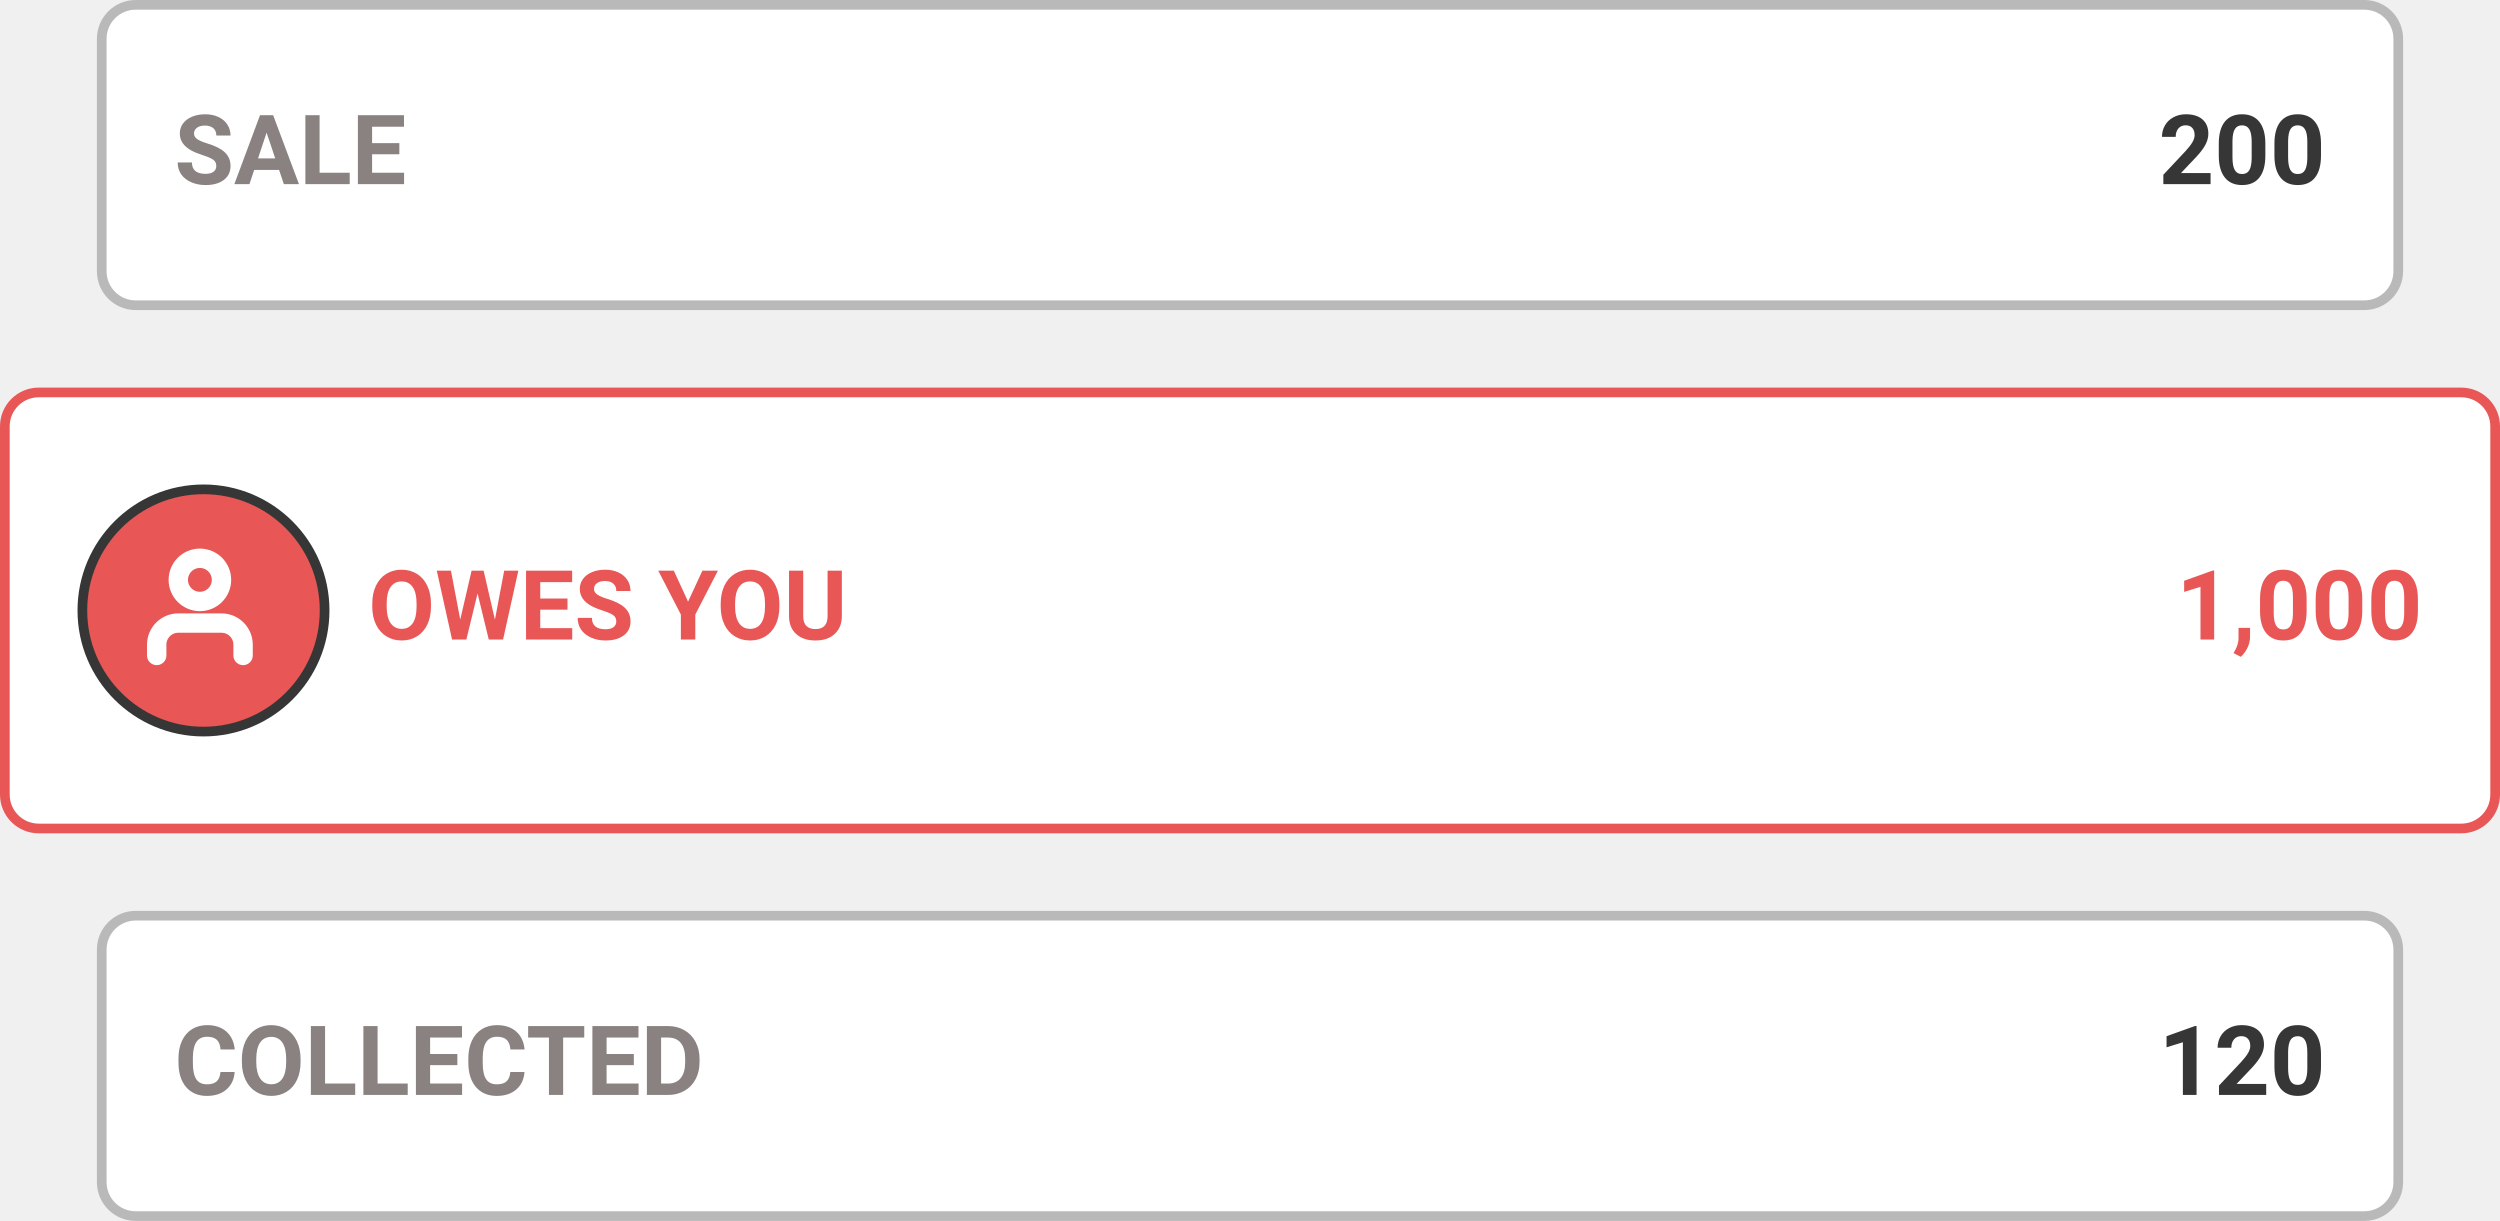
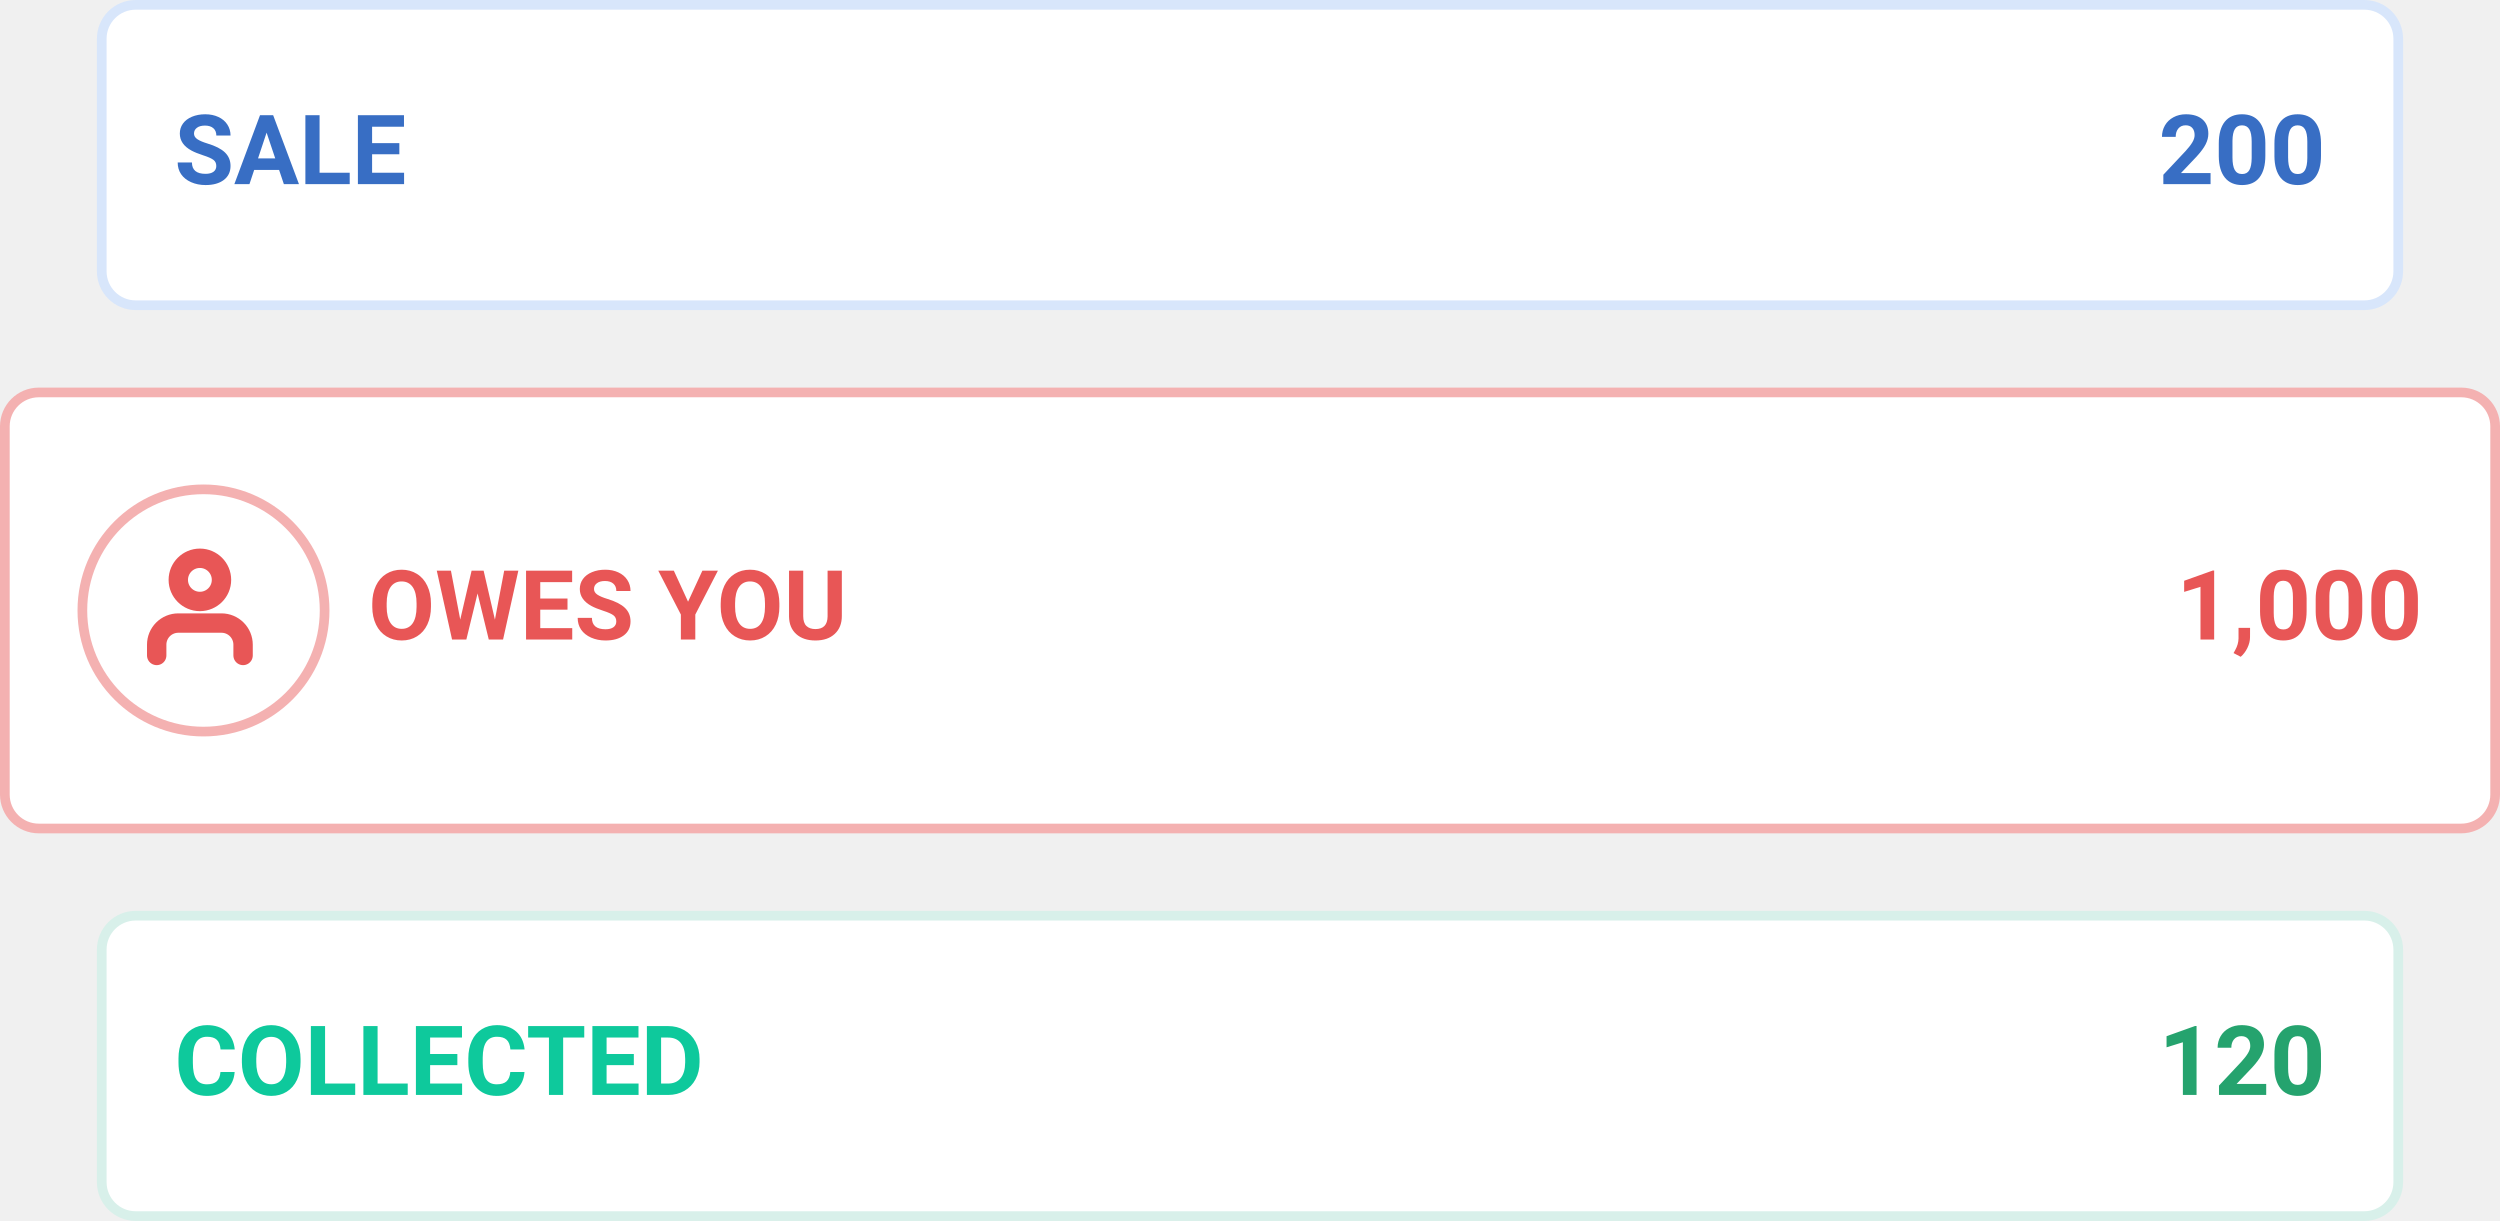
<svg xmlns="http://www.w3.org/2000/svg" width="258" height="126" viewBox="0 0 258 126" fill="none">
  <rect x="10.5" y="0.5" width="237" height="31" rx="3.5" fill="white" />
-   <path d="M22.321 17.135C22.321 16.858 22.224 16.646 22.028 16.5C21.833 16.35 21.481 16.194 20.974 16.031C20.466 15.865 20.064 15.703 19.768 15.543C18.96 15.107 18.557 14.519 18.557 13.78C18.557 13.396 18.664 13.054 18.879 12.755C19.097 12.452 19.408 12.216 19.811 12.047C20.218 11.878 20.674 11.793 21.179 11.793C21.686 11.793 22.139 11.886 22.536 12.071C22.933 12.254 23.241 12.512 23.459 12.848C23.68 13.183 23.791 13.564 23.791 13.99H22.326C22.326 13.665 22.224 13.412 22.019 13.233C21.814 13.051 21.525 12.96 21.154 12.96C20.796 12.96 20.518 13.037 20.319 13.19C20.121 13.339 20.021 13.538 20.021 13.785C20.021 14.016 20.137 14.21 20.368 14.366C20.602 14.523 20.946 14.669 21.398 14.806C22.232 15.056 22.839 15.367 23.22 15.738C23.601 16.109 23.791 16.572 23.791 17.125C23.791 17.74 23.558 18.224 23.093 18.575C22.627 18.924 22.001 19.098 21.213 19.098C20.666 19.098 20.168 18.998 19.719 18.8C19.27 18.598 18.926 18.323 18.689 17.975C18.454 17.626 18.337 17.223 18.337 16.764H19.807C19.807 17.548 20.275 17.94 21.213 17.94C21.561 17.94 21.833 17.87 22.028 17.73C22.224 17.587 22.321 17.389 22.321 17.135ZM28.801 17.535H26.232L25.744 19H24.186L26.833 11.891H28.19L30.852 19H29.294L28.801 17.535ZM26.628 16.349H28.405L27.512 13.688L26.628 16.349ZM32.98 17.823H36.091V19H31.516V11.891H32.98V17.823ZM41.213 15.919H38.4V17.823H41.701V19H36.935V11.891H41.691V13.077H38.4V14.771H41.213V15.919Z" fill="#8A8181" />
-   <path d="M228.13 19H223.257V18.033L225.557 15.582C225.872 15.237 226.105 14.936 226.255 14.679C226.408 14.421 226.484 14.177 226.484 13.946C226.484 13.63 226.405 13.383 226.245 13.204C226.086 13.022 225.858 12.931 225.562 12.931C225.243 12.931 224.99 13.041 224.805 13.263C224.622 13.481 224.531 13.769 224.531 14.127H223.115C223.115 13.694 223.218 13.299 223.423 12.94C223.631 12.582 223.924 12.302 224.302 12.101C224.679 11.896 225.107 11.793 225.586 11.793C226.318 11.793 226.886 11.969 227.29 12.32C227.697 12.672 227.9 13.168 227.9 13.81C227.9 14.161 227.809 14.519 227.627 14.884C227.445 15.248 227.132 15.673 226.689 16.158L225.073 17.862H228.13V19ZM233.784 16.061C233.784 17.044 233.581 17.796 233.174 18.316C232.767 18.837 232.171 19.098 231.387 19.098C230.612 19.098 230.02 18.842 229.609 18.331C229.199 17.82 228.989 17.088 228.979 16.134V14.825C228.979 13.832 229.185 13.079 229.595 12.565C230.008 12.05 230.602 11.793 231.377 11.793C232.152 11.793 232.744 12.049 233.154 12.56C233.564 13.067 233.774 13.798 233.784 14.752V16.061ZM232.373 14.625C232.373 14.036 232.292 13.608 232.129 13.341C231.969 13.071 231.719 12.935 231.377 12.935C231.045 12.935 230.799 13.064 230.64 13.321C230.483 13.575 230.4 13.974 230.391 14.518V16.246C230.391 16.826 230.469 17.257 230.625 17.54C230.785 17.82 231.038 17.96 231.387 17.96C231.732 17.96 231.981 17.825 232.134 17.555C232.287 17.285 232.367 16.871 232.373 16.314V14.625ZM239.526 16.061C239.526 17.044 239.323 17.796 238.916 18.316C238.509 18.837 237.913 19.098 237.129 19.098C236.354 19.098 235.762 18.842 235.352 18.331C234.941 17.82 234.731 17.088 234.722 16.134V14.825C234.722 13.832 234.927 13.079 235.337 12.565C235.75 12.05 236.344 11.793 237.119 11.793C237.894 11.793 238.486 12.049 238.896 12.56C239.307 13.067 239.517 13.798 239.526 14.752V16.061ZM238.115 14.625C238.115 14.036 238.034 13.608 237.871 13.341C237.712 13.071 237.461 12.935 237.119 12.935C236.787 12.935 236.541 13.064 236.382 13.321C236.226 13.575 236.143 13.974 236.133 14.518V16.246C236.133 16.826 236.211 17.257 236.367 17.54C236.527 17.82 236.781 17.96 237.129 17.96C237.474 17.96 237.723 17.825 237.876 17.555C238.029 17.285 238.109 16.871 238.115 16.314V14.625Z" fill="#363636" />
-   <rect x="10.5" y="0.5" width="237" height="31" rx="3.5" stroke="#B9B9B9" />
+   <path d="M22.321 17.135C22.321 16.858 22.224 16.646 22.028 16.5C21.833 16.35 21.481 16.194 20.974 16.031C20.466 15.865 20.064 15.703 19.768 15.543C18.96 15.107 18.557 14.519 18.557 13.78C18.557 13.396 18.664 13.054 18.879 12.755C19.097 12.452 19.408 12.216 19.811 12.047C20.218 11.878 20.674 11.793 21.179 11.793C21.686 11.793 22.139 11.886 22.536 12.071C22.933 12.254 23.241 12.512 23.459 12.848C23.68 13.183 23.791 13.564 23.791 13.99H22.326C22.326 13.665 22.224 13.412 22.019 13.233C21.814 13.051 21.525 12.96 21.154 12.96C20.796 12.96 20.518 13.037 20.319 13.19C20.121 13.339 20.021 13.538 20.021 13.785C20.021 14.016 20.137 14.21 20.368 14.366C20.602 14.523 20.946 14.669 21.398 14.806C22.232 15.056 22.839 15.367 23.22 15.738C23.601 16.109 23.791 16.572 23.791 17.125C23.791 17.74 23.558 18.224 23.093 18.575C22.627 18.924 22.001 19.098 21.213 19.098C20.666 19.098 20.168 18.998 19.719 18.8C19.27 18.598 18.926 18.323 18.689 17.975C18.454 17.626 18.337 17.223 18.337 16.764H19.807C19.807 17.548 20.275 17.94 21.213 17.94C21.561 17.94 21.833 17.87 22.028 17.73C22.224 17.587 22.321 17.389 22.321 17.135ZM28.801 17.535H26.232L25.744 19H24.186L26.833 11.891H28.19L30.852 19H29.294L28.801 17.535ZM26.628 16.349H28.405L27.512 13.688L26.628 16.349ZM32.98 17.823H36.091V19H31.516V11.891H32.98V17.823ZM41.213 15.919H38.4V17.823H41.701V19H36.935V11.891H41.691V13.077H38.4V14.771H41.213V15.919Z" fill="#386EC4" />
+   <path d="M228.13 19H223.257V18.033L225.557 15.582C225.872 15.237 226.105 14.936 226.255 14.679C226.408 14.421 226.484 14.177 226.484 13.946C226.484 13.63 226.405 13.383 226.245 13.204C226.086 13.022 225.858 12.931 225.562 12.931C225.243 12.931 224.99 13.041 224.805 13.263C224.622 13.481 224.531 13.769 224.531 14.127H223.115C223.115 13.694 223.218 13.299 223.423 12.94C223.631 12.582 223.924 12.302 224.302 12.101C224.679 11.896 225.107 11.793 225.586 11.793C226.318 11.793 226.886 11.969 227.29 12.32C227.697 12.672 227.9 13.168 227.9 13.81C227.9 14.161 227.809 14.519 227.627 14.884C227.445 15.248 227.132 15.673 226.689 16.158L225.073 17.862H228.13V19ZM233.784 16.061C233.784 17.044 233.581 17.796 233.174 18.316C232.767 18.837 232.171 19.098 231.387 19.098C230.612 19.098 230.02 18.842 229.609 18.331C229.199 17.82 228.989 17.088 228.979 16.134V14.825C228.979 13.832 229.185 13.079 229.595 12.565C230.008 12.05 230.602 11.793 231.377 11.793C232.152 11.793 232.744 12.049 233.154 12.56C233.564 13.067 233.774 13.798 233.784 14.752V16.061ZM232.373 14.625C232.373 14.036 232.292 13.608 232.129 13.341C231.969 13.071 231.719 12.935 231.377 12.935C231.045 12.935 230.799 13.064 230.64 13.321C230.483 13.575 230.4 13.974 230.391 14.518V16.246C230.391 16.826 230.469 17.257 230.625 17.54C230.785 17.82 231.038 17.96 231.387 17.96C231.732 17.96 231.981 17.825 232.134 17.555C232.287 17.285 232.367 16.871 232.373 16.314V14.625ZM239.526 16.061C239.526 17.044 239.323 17.796 238.916 18.316C238.509 18.837 237.913 19.098 237.129 19.098C236.354 19.098 235.762 18.842 235.352 18.331C234.941 17.82 234.731 17.088 234.722 16.134V14.825C234.722 13.832 234.927 13.079 235.337 12.565C235.75 12.05 236.344 11.793 237.119 11.793C237.894 11.793 238.486 12.049 238.896 12.56C239.307 13.067 239.517 13.798 239.526 14.752V16.061ZM238.115 14.625C238.115 14.036 238.034 13.608 237.871 13.341C237.712 13.071 237.461 12.935 237.119 12.935C236.787 12.935 236.541 13.064 236.382 13.321C236.226 13.575 236.143 13.974 236.133 14.518V16.246C236.133 16.826 236.211 17.257 236.367 17.54C236.527 17.82 236.781 17.96 237.129 17.96C237.474 17.96 237.723 17.825 237.876 17.555C238.029 17.285 238.109 16.871 238.115 16.314V14.625Z" fill="#386EC4" />
+   <rect x="10.5" y="0.5" width="237" height="31" rx="3.5" stroke="#D8E6FB" />
  <rect x="0.5" y="40.5" width="257" height="45" rx="3.5" fill="white" />
-   <circle cx="21" cy="63" r="12.5" fill="#E85656" stroke="#363636" />
-   <path d="M25.086 67.643V66.529C25.086 65.938 24.851 65.371 24.433 64.953C24.015 64.535 23.448 64.3 22.857 64.3H18.4C17.809 64.3 17.242 64.535 16.824 64.953C16.406 65.371 16.171 65.938 16.171 66.529V67.643" stroke="white" stroke-width="2" stroke-linecap="round" stroke-linejoin="round" />
-   <path d="M20.629 62.071C21.859 62.071 22.857 61.074 22.857 59.843C22.857 58.612 21.859 57.614 20.629 57.614C19.398 57.614 18.4 58.612 18.4 59.843C18.4 61.074 19.398 62.071 20.629 62.071Z" stroke="white" stroke-width="2" stroke-linecap="round" stroke-linejoin="round" />
+   <circle cx="21" cy="63" r="12.5" fill="white" stroke="#F4B1B1" />
+   <path d="M25.086 67.643V66.529C25.086 65.938 24.851 65.371 24.433 64.953C24.015 64.535 23.448 64.3 22.857 64.3H18.4C17.809 64.3 17.242 64.535 16.824 64.953C16.406 65.371 16.171 65.938 16.171 66.529V67.643" stroke="#E85656" stroke-width="2" stroke-linecap="round" stroke-linejoin="round" />
+   <path d="M20.629 62.071C21.859 62.071 22.857 61.074 22.857 59.843C22.857 58.612 21.859 57.614 20.629 57.614C19.398 57.614 18.4 58.612 18.4 59.843C18.4 61.074 19.398 62.071 20.629 62.071Z" stroke="#E85656" stroke-width="2" stroke-linecap="round" stroke-linejoin="round" />
  <path d="M44.475 62.606C44.475 63.306 44.351 63.92 44.103 64.447C43.856 64.975 43.501 65.382 43.039 65.668C42.58 65.954 42.053 66.098 41.457 66.098C40.868 66.098 40.342 65.956 39.88 65.673C39.418 65.39 39.06 64.986 38.806 64.462C38.552 63.935 38.423 63.329 38.42 62.645V62.294C38.42 61.594 38.545 60.979 38.796 60.448C39.05 59.914 39.406 59.506 39.865 59.223C40.328 58.936 40.855 58.793 41.447 58.793C42.04 58.793 42.565 58.936 43.024 59.223C43.487 59.506 43.843 59.914 44.094 60.448C44.348 60.979 44.475 61.592 44.475 62.289V62.606ZM42.99 62.284C42.99 61.539 42.857 60.972 42.59 60.585C42.323 60.198 41.942 60.004 41.447 60.004C40.956 60.004 40.577 60.196 40.31 60.58C40.043 60.961 39.908 61.521 39.904 62.26V62.606C39.904 63.332 40.038 63.895 40.305 64.296C40.572 64.696 40.956 64.897 41.457 64.897C41.949 64.897 42.326 64.704 42.59 64.32C42.853 63.933 42.987 63.37 42.99 62.631V62.284ZM51.076 63.949L52.033 58.891H53.493L51.916 66H50.441L49.284 61.244L48.127 66H46.652L45.075 58.891H46.535L47.497 63.94L48.669 58.891H49.909L51.076 63.949ZM58.566 62.919H55.754V64.823H59.055V66H54.289V58.891H59.045V60.077H55.754V61.772H58.566V62.919ZM63.601 64.135C63.601 63.858 63.503 63.647 63.308 63.5C63.112 63.35 62.761 63.194 62.253 63.031C61.745 62.865 61.343 62.703 61.047 62.543C60.24 62.107 59.836 61.519 59.836 60.78C59.836 60.396 59.943 60.054 60.158 59.755C60.376 59.452 60.687 59.216 61.091 59.047C61.498 58.878 61.953 58.793 62.458 58.793C62.966 58.793 63.418 58.886 63.815 59.071C64.213 59.254 64.52 59.512 64.738 59.848C64.96 60.183 65.07 60.564 65.07 60.99H63.605C63.605 60.665 63.503 60.412 63.298 60.233C63.093 60.051 62.805 59.96 62.434 59.96C62.075 59.96 61.797 60.036 61.599 60.19C61.4 60.339 61.301 60.538 61.301 60.785C61.301 61.016 61.416 61.21 61.648 61.366C61.882 61.523 62.225 61.669 62.678 61.806C63.511 62.056 64.118 62.367 64.499 62.738C64.88 63.109 65.07 63.572 65.07 64.125C65.07 64.74 64.838 65.224 64.372 65.575C63.907 65.924 63.28 66.098 62.492 66.098C61.945 66.098 61.447 65.998 60.998 65.8C60.549 65.598 60.205 65.323 59.968 64.975C59.733 64.626 59.616 64.223 59.616 63.764H61.086C61.086 64.548 61.555 64.94 62.492 64.94C62.84 64.94 63.112 64.87 63.308 64.731C63.503 64.587 63.601 64.389 63.601 64.135ZM71.008 62.094L72.487 58.891H74.089L71.755 63.422V66H70.266V63.422L67.932 58.891H69.538L71.008 62.094ZM80.432 62.606C80.432 63.306 80.308 63.92 80.061 64.447C79.813 64.975 79.458 65.382 78.996 65.668C78.537 65.954 78.01 66.098 77.414 66.098C76.825 66.098 76.299 65.956 75.837 65.673C75.375 65.39 75.017 64.986 74.763 64.462C74.509 63.935 74.38 63.329 74.377 62.645V62.294C74.377 61.594 74.502 60.979 74.753 60.448C75.007 59.914 75.363 59.506 75.822 59.223C76.284 58.936 76.812 58.793 77.404 58.793C77.997 58.793 78.522 58.936 78.981 59.223C79.444 59.506 79.8 59.914 80.051 60.448C80.305 60.979 80.432 61.592 80.432 62.289V62.606ZM78.947 62.284C78.947 61.539 78.814 60.972 78.547 60.585C78.28 60.198 77.899 60.004 77.404 60.004C76.913 60.004 76.534 60.196 76.267 60.58C76 60.961 75.865 61.521 75.861 62.26V62.606C75.861 63.332 75.995 63.895 76.262 64.296C76.529 64.696 76.913 64.897 77.414 64.897C77.906 64.897 78.283 64.704 78.547 64.32C78.811 63.933 78.944 63.37 78.947 62.631V62.284ZM86.877 58.891V63.573C86.877 64.351 86.633 64.966 86.144 65.419C85.659 65.871 84.995 66.098 84.152 66.098C83.322 66.098 82.663 65.878 82.175 65.439C81.686 64.999 81.438 64.395 81.428 63.627V58.891H82.893V63.583C82.893 64.049 83.003 64.389 83.225 64.603C83.449 64.815 83.758 64.921 84.152 64.921C84.976 64.921 85.394 64.488 85.407 63.622V58.891H86.877Z" fill="#E85656" />
  <path d="M228.501 66H227.09V60.56L225.405 61.083V59.935L228.35 58.881H228.501V66ZM231.24 67.782L230.503 67.397L230.679 67.079C230.897 66.682 231.009 66.287 231.016 65.893V64.799H232.207L232.202 65.775C232.199 66.137 232.108 66.501 231.929 66.869C231.75 67.237 231.52 67.541 231.24 67.782ZM238.042 63.06C238.042 64.044 237.839 64.796 237.432 65.316C237.025 65.837 236.429 66.098 235.645 66.098C234.87 66.098 234.277 65.842 233.867 65.331C233.457 64.82 233.247 64.088 233.237 63.134V61.825C233.237 60.832 233.442 60.079 233.853 59.565C234.266 59.05 234.86 58.793 235.635 58.793C236.41 58.793 237.002 59.048 237.412 59.56C237.822 60.067 238.032 60.798 238.042 61.752V63.06ZM236.631 61.625C236.631 61.036 236.549 60.608 236.387 60.341C236.227 60.071 235.977 59.935 235.635 59.935C235.303 59.935 235.057 60.064 234.897 60.321C234.741 60.575 234.658 60.974 234.648 61.518V63.246C234.648 63.825 234.727 64.257 234.883 64.54C235.042 64.82 235.296 64.96 235.645 64.96C235.99 64.96 236.239 64.825 236.392 64.555C236.545 64.284 236.624 63.871 236.631 63.315V61.625ZM243.784 63.06C243.784 64.044 243.581 64.796 243.174 65.316C242.767 65.837 242.171 66.098 241.387 66.098C240.612 66.098 240.02 65.842 239.609 65.331C239.199 64.82 238.989 64.088 238.979 63.134V61.825C238.979 60.832 239.185 60.079 239.595 59.565C240.008 59.05 240.602 58.793 241.377 58.793C242.152 58.793 242.744 59.048 243.154 59.56C243.564 60.067 243.774 60.798 243.784 61.752V63.06ZM242.373 61.625C242.373 61.036 242.292 60.608 242.129 60.341C241.969 60.071 241.719 59.935 241.377 59.935C241.045 59.935 240.799 60.064 240.64 60.321C240.483 60.575 240.4 60.974 240.391 61.518V63.246C240.391 63.825 240.469 64.257 240.625 64.54C240.785 64.82 241.038 64.96 241.387 64.96C241.732 64.96 241.981 64.825 242.134 64.555C242.287 64.284 242.367 63.871 242.373 63.315V61.625ZM249.526 63.06C249.526 64.044 249.323 64.796 248.916 65.316C248.509 65.837 247.913 66.098 247.129 66.098C246.354 66.098 245.762 65.842 245.352 65.331C244.941 64.82 244.731 64.088 244.722 63.134V61.825C244.722 60.832 244.927 60.079 245.337 59.565C245.75 59.05 246.344 58.793 247.119 58.793C247.894 58.793 248.486 59.048 248.896 59.56C249.307 60.067 249.517 60.798 249.526 61.752V63.06ZM248.115 61.625C248.115 61.036 248.034 60.608 247.871 60.341C247.712 60.071 247.461 59.935 247.119 59.935C246.787 59.935 246.541 60.064 246.382 60.321C246.226 60.575 246.143 60.974 246.133 61.518V63.246C246.133 63.825 246.211 64.257 246.367 64.54C246.527 64.82 246.781 64.96 247.129 64.96C247.474 64.96 247.723 64.825 247.876 64.555C248.029 64.284 248.109 63.871 248.115 63.315V61.625Z" fill="#E85656" />
-   <rect x="0.5" y="40.5" width="257" height="45" rx="3.5" stroke="#E85656" />
+   <rect x="0.5" y="40.5" width="257" height="45" rx="3.5" stroke="#F4B1B1" />
  <rect x="10.5" y="94.5" width="237" height="31" rx="3.5" fill="white" />
-   <path d="M24.216 110.632C24.16 111.397 23.877 111.999 23.366 112.438C22.858 112.878 22.188 113.098 21.355 113.098C20.443 113.098 19.725 112.792 19.201 112.18C18.68 111.564 18.42 110.721 18.42 109.65V109.216C18.42 108.532 18.54 107.93 18.781 107.409C19.022 106.888 19.366 106.49 19.811 106.213C20.261 105.933 20.782 105.793 21.374 105.793C22.194 105.793 22.855 106.013 23.356 106.452C23.858 106.892 24.148 107.508 24.226 108.303H22.761C22.725 107.844 22.596 107.512 22.375 107.307C22.157 107.098 21.823 106.994 21.374 106.994C20.886 106.994 20.52 107.17 20.275 107.521C20.035 107.87 19.911 108.412 19.904 109.147V109.685C19.904 110.453 20.02 111.014 20.251 111.369C20.485 111.724 20.853 111.901 21.355 111.901C21.807 111.901 22.144 111.799 22.365 111.594C22.59 111.385 22.718 111.065 22.751 110.632H24.216ZM31.018 109.606C31.018 110.306 30.894 110.92 30.646 111.447C30.399 111.975 30.044 112.382 29.582 112.668C29.123 112.954 28.596 113.098 28 113.098C27.411 113.098 26.885 112.956 26.423 112.673C25.961 112.39 25.602 111.986 25.349 111.462C25.095 110.935 24.966 110.329 24.963 109.646V109.294C24.963 108.594 25.088 107.979 25.339 107.448C25.593 106.914 25.949 106.506 26.408 106.223C26.87 105.936 27.398 105.793 27.99 105.793C28.583 105.793 29.108 105.936 29.567 106.223C30.03 106.506 30.386 106.914 30.637 107.448C30.891 107.979 31.018 108.592 31.018 109.289V109.606ZM29.533 109.284C29.533 108.539 29.4 107.972 29.133 107.585C28.866 107.198 28.485 107.004 27.99 107.004C27.499 107.004 27.119 107.196 26.852 107.58C26.586 107.961 26.451 108.521 26.447 109.26V109.606C26.447 110.332 26.581 110.896 26.848 111.296C27.115 111.696 27.499 111.896 28 111.896C28.491 111.896 28.869 111.704 29.133 111.32C29.396 110.933 29.53 110.37 29.533 109.631V109.284ZM33.547 111.823H36.657V113H32.082V105.891H33.547V111.823ZM38.967 111.823H42.077V113H37.502V105.891H38.967V111.823ZM47.199 109.919H44.387V111.823H47.688V113H42.922V105.891H47.678V107.077H44.387V108.771H47.199V109.919ZM54.128 110.632C54.073 111.397 53.789 111.999 53.278 112.438C52.77 112.878 52.1 113.098 51.267 113.098C50.355 113.098 49.637 112.792 49.113 112.18C48.592 111.564 48.332 110.721 48.332 109.65V109.216C48.332 108.532 48.453 107.93 48.693 107.409C48.934 106.888 49.278 106.49 49.724 106.213C50.173 105.933 50.694 105.793 51.286 105.793C52.106 105.793 52.767 106.013 53.269 106.452C53.77 106.892 54.06 107.508 54.138 108.303H52.673C52.637 107.844 52.508 107.512 52.287 107.307C52.069 107.098 51.735 106.994 51.286 106.994C50.798 106.994 50.432 107.17 50.188 107.521C49.947 107.87 49.823 108.412 49.816 109.147V109.685C49.816 110.453 49.932 111.014 50.163 111.369C50.398 111.724 50.765 111.901 51.267 111.901C51.719 111.901 52.056 111.799 52.277 111.594C52.502 111.385 52.63 111.065 52.663 110.632H54.128ZM60.295 107.077H58.117V113H56.652V107.077H54.504V105.891H60.295V107.077ZM65.412 109.919H62.6V111.823H65.9V113H61.135V105.891H65.891V107.077H62.6V108.771H65.412V109.919ZM66.76 113V105.891H68.947C69.572 105.891 70.13 106.032 70.622 106.315C71.117 106.595 71.503 106.996 71.779 107.517C72.056 108.034 72.194 108.623 72.194 109.284V109.611C72.194 110.272 72.058 110.86 71.784 111.374C71.514 111.888 71.132 112.287 70.637 112.57C70.142 112.854 69.584 112.997 68.962 113H66.76ZM68.225 107.077V111.823H68.933C69.505 111.823 69.943 111.636 70.246 111.262C70.549 110.887 70.704 110.352 70.71 109.655V109.279C70.71 108.557 70.56 108.01 70.261 107.639C69.961 107.264 69.523 107.077 68.947 107.077H68.225Z" fill="#8A8181" />
-   <path d="M226.685 113H225.273V107.561L223.589 108.083V106.936L226.533 105.881H226.685V113ZM233.872 113H228.999V112.033L231.299 109.582C231.615 109.237 231.847 108.936 231.997 108.679C232.15 108.422 232.227 108.177 232.227 107.946C232.227 107.631 232.147 107.383 231.987 107.204C231.828 107.022 231.6 106.931 231.304 106.931C230.985 106.931 230.732 107.041 230.547 107.263C230.365 107.481 230.273 107.769 230.273 108.127H228.857C228.857 107.694 228.96 107.299 229.165 106.94C229.373 106.582 229.666 106.302 230.044 106.101C230.422 105.896 230.85 105.793 231.328 105.793C232.061 105.793 232.629 105.969 233.032 106.32C233.439 106.672 233.643 107.168 233.643 107.81C233.643 108.161 233.551 108.519 233.369 108.884C233.187 109.248 232.874 109.673 232.432 110.158L230.815 111.862H233.872V113ZM239.526 110.061C239.526 111.044 239.323 111.796 238.916 112.316C238.509 112.837 237.913 113.098 237.129 113.098C236.354 113.098 235.762 112.842 235.352 112.331C234.941 111.82 234.731 111.088 234.722 110.134V108.825C234.722 107.832 234.927 107.079 235.337 106.564C235.75 106.05 236.344 105.793 237.119 105.793C237.894 105.793 238.486 106.049 238.896 106.56C239.307 107.067 239.517 107.798 239.526 108.752V110.061ZM238.115 108.625C238.115 108.036 238.034 107.608 237.871 107.341C237.712 107.071 237.461 106.936 237.119 106.936C236.787 106.936 236.541 107.064 236.382 107.321C236.226 107.575 236.143 107.974 236.133 108.518V110.246C236.133 110.826 236.211 111.257 236.367 111.54C236.527 111.82 236.781 111.96 237.129 111.96C237.474 111.96 237.723 111.825 237.876 111.555C238.029 111.285 238.109 110.871 238.115 110.314V108.625Z" fill="#363636" />
-   <rect x="10.5" y="94.5" width="237" height="31" rx="3.5" stroke="#B9B9B9" />
+   <path d="M24.216 110.632C24.16 111.397 23.877 111.999 23.366 112.438C22.858 112.878 22.188 113.098 21.355 113.098C20.443 113.098 19.725 112.792 19.201 112.18C18.68 111.564 18.42 110.721 18.42 109.65V109.216C18.42 108.532 18.54 107.93 18.781 107.409C19.022 106.888 19.366 106.49 19.811 106.213C20.261 105.933 20.782 105.793 21.374 105.793C22.194 105.793 22.855 106.013 23.356 106.452C23.858 106.892 24.148 107.508 24.226 108.303H22.761C22.725 107.844 22.596 107.512 22.375 107.307C22.157 107.098 21.823 106.994 21.374 106.994C20.886 106.994 20.52 107.17 20.275 107.521C20.035 107.87 19.911 108.412 19.904 109.147V109.685C19.904 110.453 20.02 111.014 20.251 111.369C20.485 111.724 20.853 111.901 21.355 111.901C21.807 111.901 22.144 111.799 22.365 111.594C22.59 111.385 22.718 111.065 22.751 110.632H24.216ZM31.018 109.606C31.018 110.306 30.894 110.92 30.646 111.447C30.399 111.975 30.044 112.382 29.582 112.668C29.123 112.954 28.596 113.098 28 113.098C27.411 113.098 26.885 112.956 26.423 112.673C25.961 112.39 25.602 111.986 25.349 111.462C25.095 110.935 24.966 110.329 24.963 109.646V109.294C24.963 108.594 25.088 107.979 25.339 107.448C25.593 106.914 25.949 106.506 26.408 106.223C26.87 105.936 27.398 105.793 27.99 105.793C28.583 105.793 29.108 105.936 29.567 106.223C30.03 106.506 30.386 106.914 30.637 107.448C30.891 107.979 31.018 108.592 31.018 109.289V109.606ZM29.533 109.284C29.533 108.539 29.4 107.972 29.133 107.585C28.866 107.198 28.485 107.004 27.99 107.004C27.499 107.004 27.119 107.196 26.852 107.58C26.586 107.961 26.451 108.521 26.447 109.26V109.606C26.447 110.332 26.581 110.896 26.848 111.296C27.115 111.696 27.499 111.896 28 111.896C28.491 111.896 28.869 111.704 29.133 111.32C29.396 110.933 29.53 110.37 29.533 109.631V109.284ZM33.547 111.823H36.657V113H32.082V105.891H33.547V111.823ZM38.967 111.823H42.077V113H37.502V105.891H38.967V111.823ZM47.199 109.919H44.387V111.823H47.688V113H42.922V105.891H47.678V107.077H44.387V108.771H47.199V109.919ZM54.128 110.632C54.073 111.397 53.789 111.999 53.278 112.438C52.77 112.878 52.1 113.098 51.267 113.098C50.355 113.098 49.637 112.792 49.113 112.18C48.592 111.564 48.332 110.721 48.332 109.65V109.216C48.332 108.532 48.453 107.93 48.693 107.409C48.934 106.888 49.278 106.49 49.724 106.213C50.173 105.933 50.694 105.793 51.286 105.793C52.106 105.793 52.767 106.013 53.269 106.452C53.77 106.892 54.06 107.508 54.138 108.303H52.673C52.637 107.844 52.508 107.512 52.287 107.307C52.069 107.098 51.735 106.994 51.286 106.994C50.798 106.994 50.432 107.17 50.188 107.521C49.947 107.87 49.823 108.412 49.816 109.147V109.685C49.816 110.453 49.932 111.014 50.163 111.369C50.398 111.724 50.765 111.901 51.267 111.901C51.719 111.901 52.056 111.799 52.277 111.594C52.502 111.385 52.63 111.065 52.663 110.632H54.128ZM60.295 107.077H58.117V113H56.652V107.077H54.504V105.891H60.295V107.077ZM65.412 109.919H62.6V111.823H65.9V113H61.135V105.891H65.891V107.077H62.6V108.771H65.412V109.919ZM66.76 113V105.891H68.947C69.572 105.891 70.13 106.032 70.622 106.315C71.117 106.595 71.503 106.996 71.779 107.517C72.056 108.034 72.194 108.623 72.194 109.284V109.611C72.194 110.272 72.058 110.86 71.784 111.374C71.514 111.888 71.132 112.287 70.637 112.57C70.142 112.854 69.584 112.997 68.962 113H66.76ZM68.225 107.077V111.823H68.933C69.505 111.823 69.943 111.636 70.246 111.262C70.549 110.887 70.704 110.352 70.71 109.655V109.279C70.71 108.557 70.56 108.01 70.261 107.639C69.961 107.264 69.523 107.077 68.947 107.077H68.225Z" fill="#0EC99C" />
+   <path d="M226.685 113H225.273V107.561L223.589 108.083V106.936L226.533 105.881H226.685V113ZM233.872 113H228.999V112.033L231.299 109.582C231.615 109.237 231.847 108.936 231.997 108.679C232.15 108.422 232.227 108.177 232.227 107.946C232.227 107.631 232.147 107.383 231.987 107.204C231.828 107.022 231.6 106.931 231.304 106.931C230.985 106.931 230.732 107.041 230.547 107.263C230.365 107.481 230.273 107.769 230.273 108.127H228.857C228.857 107.694 228.96 107.299 229.165 106.94C229.373 106.582 229.666 106.302 230.044 106.101C230.422 105.896 230.85 105.793 231.328 105.793C232.061 105.793 232.629 105.969 233.032 106.32C233.439 106.672 233.643 107.168 233.643 107.81C233.643 108.161 233.551 108.519 233.369 108.884C233.187 109.248 232.874 109.673 232.432 110.158L230.815 111.862H233.872V113ZM239.526 110.061C239.526 111.044 239.323 111.796 238.916 112.316C238.509 112.837 237.913 113.098 237.129 113.098C236.354 113.098 235.762 112.842 235.352 112.331C234.941 111.82 234.731 111.088 234.722 110.134V108.825C234.722 107.832 234.927 107.079 235.337 106.564C235.75 106.05 236.344 105.793 237.119 105.793C237.894 105.793 238.486 106.049 238.896 106.56C239.307 107.067 239.517 107.798 239.526 108.752V110.061ZM238.115 108.625C238.115 108.036 238.034 107.608 237.871 107.341C237.712 107.071 237.461 106.936 237.119 106.936C236.787 106.936 236.541 107.064 236.382 107.321C236.226 107.575 236.143 107.974 236.133 108.518V110.246C236.133 110.826 236.211 111.257 236.367 111.54C236.527 111.82 236.781 111.96 237.129 111.96C237.474 111.96 237.723 111.825 237.876 111.555C238.029 111.285 238.109 110.871 238.115 110.314V108.625Z" fill="#25A36E" />
+   <rect x="10.5" y="94.5" width="237" height="31" rx="3.5" stroke="#D8F0EA" />
</svg>
